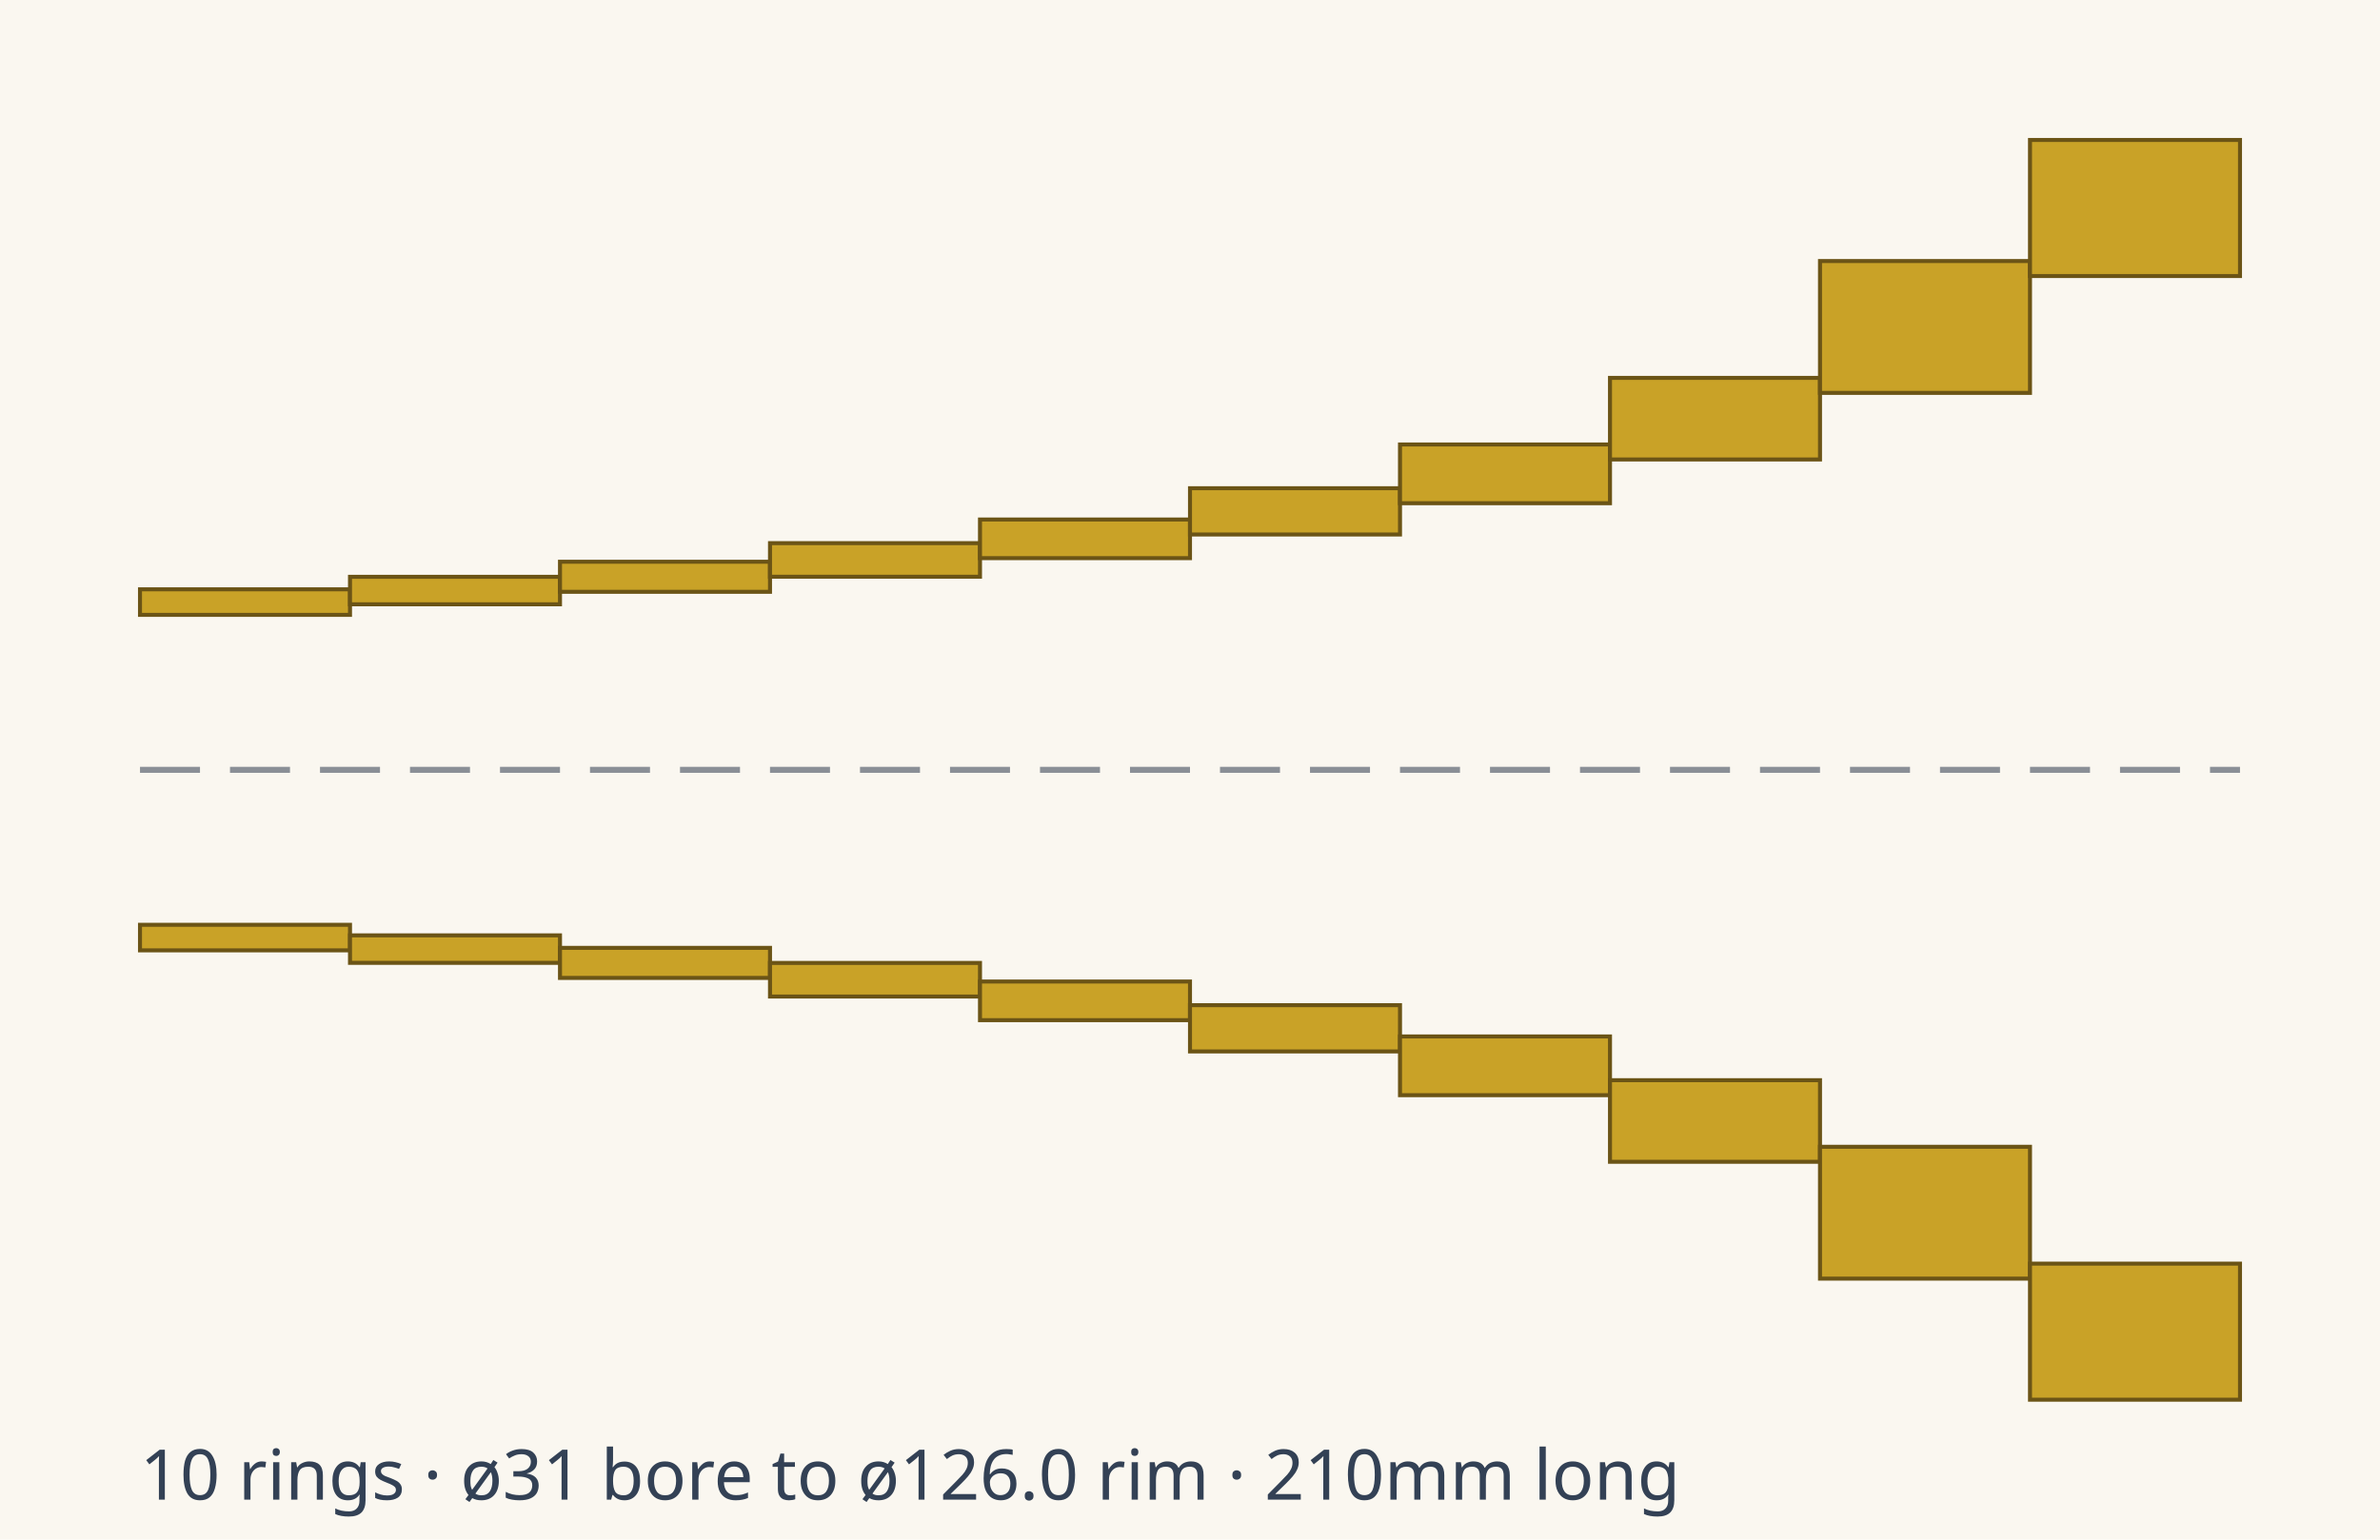
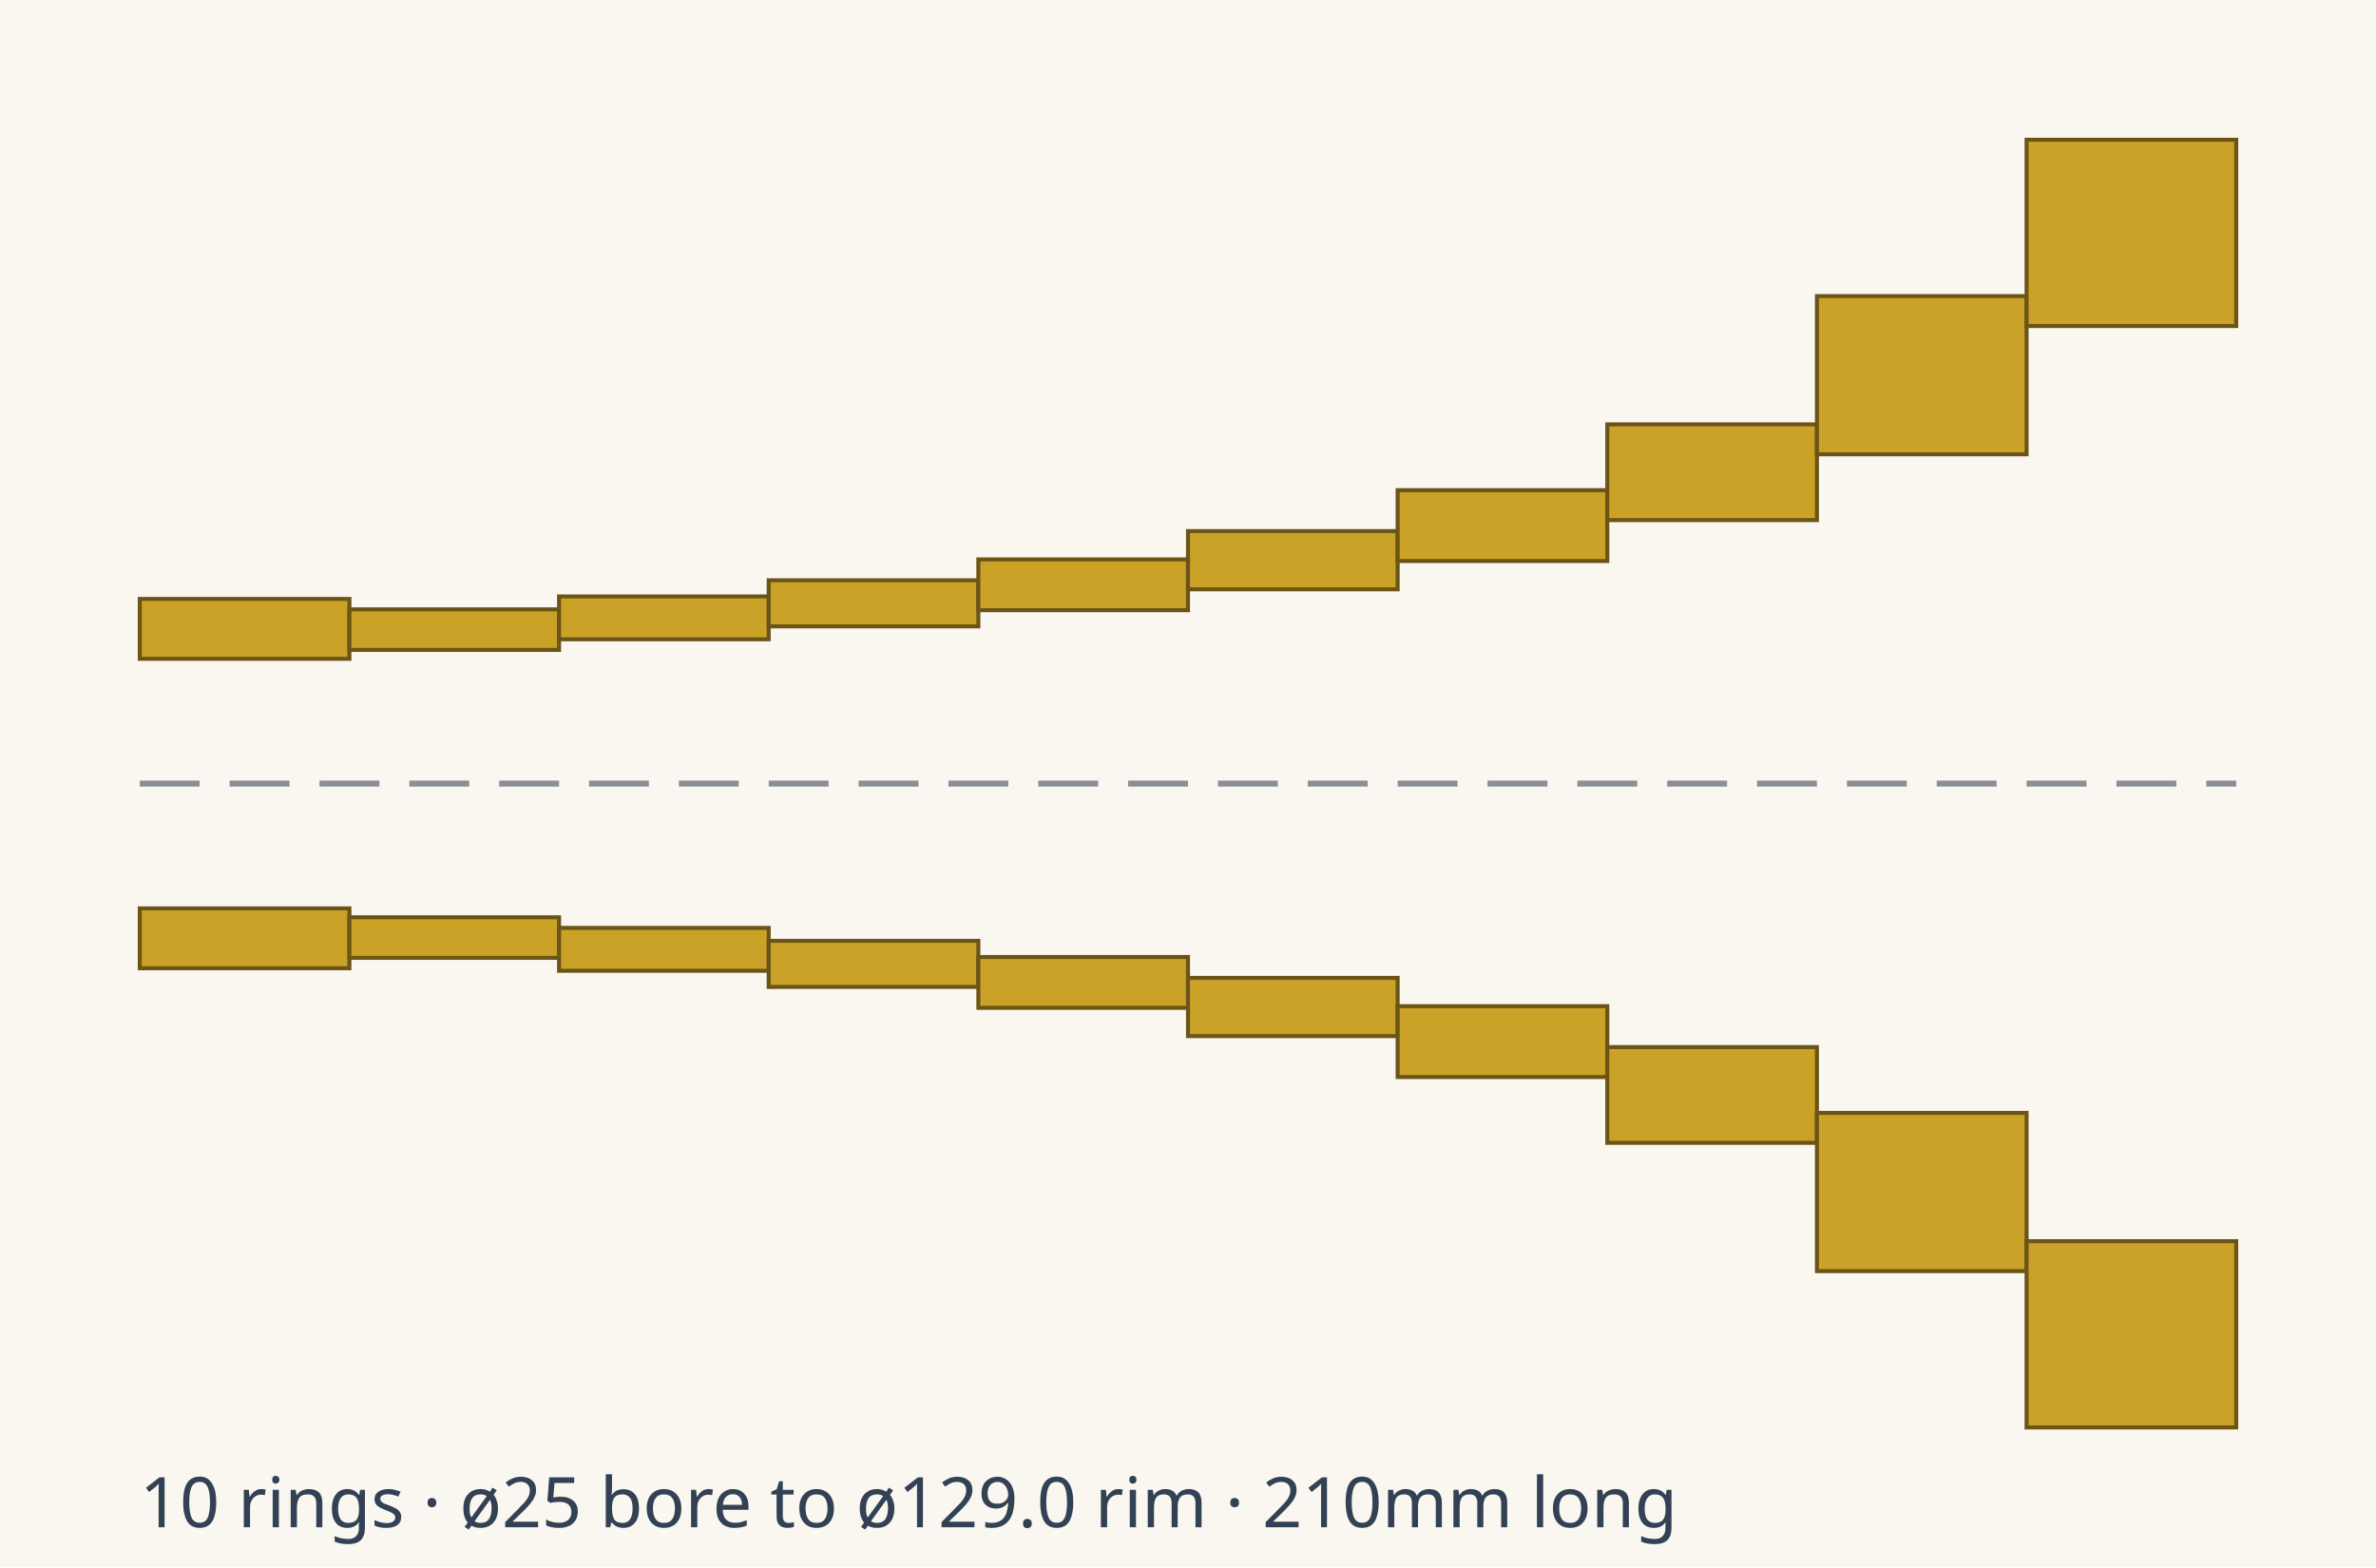
- <svg xmlns="http://www.w3.org/2000/svg" width="238.0mm" height="154.0mm" viewBox="0 0 238.0 154.0" role="img" aria-label="Axial section of a 10-ring bell: the bore climbing one staircase and the outside another, wall between them">
-   <rect width="238.0" height="154.0" fill="#faf7f0" />
-   <rect x="14.000" y="58.944" width="21.000" height="2.556" fill="#c9a227" stroke="#6b5416" stroke-width="0.4" />
-   <rect x="14.000" y="92.500" width="21.000" height="2.556" fill="#c9a227" stroke="#6b5416" stroke-width="0.4" />
-   <rect x="35.000" y="57.693" width="21.000" height="2.750" fill="#c9a227" stroke="#6b5416" stroke-width="0.4" />
-   <rect x="35.000" y="93.556" width="21.000" height="2.750" fill="#c9a227" stroke="#6b5416" stroke-width="0.4" />
-   <rect x="56.000" y="56.186" width="21.000" height="3.007" fill="#c9a227" stroke="#6b5416" stroke-width="0.4" />
-   <rect x="56.000" y="94.807" width="21.000" height="3.007" fill="#c9a227" stroke="#6b5416" stroke-width="0.4" />
-   <rect x="77.000" y="54.326" width="21.000" height="3.360" fill="#c9a227" stroke="#6b5416" stroke-width="0.4" />
-   <rect x="77.000" y="96.314" width="21.000" height="3.360" fill="#c9a227" stroke="#6b5416" stroke-width="0.4" />
-   <rect x="98.000" y="51.962" width="21.000" height="3.865" fill="#c9a227" stroke="#6b5416" stroke-width="0.4" />
-   <rect x="98.000" y="98.174" width="21.000" height="3.865" fill="#c9a227" stroke="#6b5416" stroke-width="0.4" />
-   <rect x="119.000" y="48.833" width="21.000" height="4.628" fill="#c9a227" stroke="#6b5416" stroke-width="0.4" />
-   <rect x="119.000" y="100.538" width="21.000" height="4.628" fill="#c9a227" stroke="#6b5416" stroke-width="0.4" />
-   <rect x="140.000" y="44.457" width="21.000" height="5.876" fill="#c9a227" stroke="#6b5416" stroke-width="0.4" />
-   <rect x="140.000" y="103.667" width="21.000" height="5.876" fill="#c9a227" stroke="#6b5416" stroke-width="0.4" />
-   <rect x="161.000" y="37.797" width="21.000" height="8.160" fill="#c9a227" stroke="#6b5416" stroke-width="0.4" />
-   <rect x="161.000" y="108.043" width="21.000" height="8.160" fill="#c9a227" stroke="#6b5416" stroke-width="0.4" />
-   <rect x="182.000" y="26.110" width="21.000" height="13.187" fill="#c9a227" stroke="#6b5416" stroke-width="0.4" />
-   <rect x="182.000" y="114.703" width="21.000" height="13.187" fill="#c9a227" stroke="#6b5416" stroke-width="0.4" />
-   <rect x="203.000" y="14.000" width="21.000" height="13.610" fill="#c9a227" stroke="#6b5416" stroke-width="0.4" />
-   <rect x="203.000" y="126.390" width="21.000" height="13.610" fill="#c9a227" stroke="#6b5416" stroke-width="0.4" />
-   <line x1="14.0" y1="77.0" x2="224.0" y2="77.0" stroke="#8a8f96" stroke-width="0.6" stroke-dasharray="6 3" />
-   <text x="14.0" y="150.0" font-family="ui-sans-serif,system-ui,sans-serif" font-size="7" fill="#334155">10 rings · ø31 bore to ø126.0 rim · 210mm long</text>
+ <svg xmlns="http://www.w3.org/2000/svg" width="238.0mm" height="157.0mm" viewBox="0 0 238.0 157.0" role="img" aria-label="Axial section of a 10-ring bell: the bore climbing one staircase and the outside another, wall between them">
+   <rect width="238.0" height="157.0" fill="#faf7f0" />
+   <rect x="14.000" y="60.000" width="21.000" height="6.000" fill="#c9a227" stroke="#6b5416" stroke-width="0.4" />
+   <rect x="14.000" y="91.000" width="21.000" height="6.000" fill="#c9a227" stroke="#6b5416" stroke-width="0.4" />
+   <rect x="35.000" y="61.044" width="21.000" height="4.064" fill="#c9a227" stroke="#6b5416" stroke-width="0.4" />
+   <rect x="35.000" y="91.892" width="21.000" height="4.064" fill="#c9a227" stroke="#6b5416" stroke-width="0.4" />
+   <rect x="56.000" y="59.749" width="21.000" height="4.295" fill="#c9a227" stroke="#6b5416" stroke-width="0.4" />
+   <rect x="56.000" y="92.956" width="21.000" height="4.295" fill="#c9a227" stroke="#6b5416" stroke-width="0.4" />
+   <rect x="77.000" y="58.130" width="21.000" height="4.619" fill="#c9a227" stroke="#6b5416" stroke-width="0.4" />
+   <rect x="77.000" y="94.251" width="21.000" height="4.619" fill="#c9a227" stroke="#6b5416" stroke-width="0.4" />
+   <rect x="98.000" y="56.037" width="21.000" height="5.093" fill="#c9a227" stroke="#6b5416" stroke-width="0.4" />
+   <rect x="98.000" y="95.870" width="21.000" height="5.093" fill="#c9a227" stroke="#6b5416" stroke-width="0.4" />
+   <rect x="119.000" y="53.204" width="21.000" height="5.833" fill="#c9a227" stroke="#6b5416" stroke-width="0.4" />
+   <rect x="119.000" y="97.963" width="21.000" height="5.833" fill="#c9a227" stroke="#6b5416" stroke-width="0.4" />
+   <rect x="140.000" y="49.104" width="21.000" height="7.100" fill="#c9a227" stroke="#6b5416" stroke-width="0.4" />
+   <rect x="140.000" y="100.796" width="21.000" height="7.100" fill="#c9a227" stroke="#6b5416" stroke-width="0.4" />
+   <rect x="161.000" y="42.512" width="21.000" height="9.592" fill="#c9a227" stroke="#6b5416" stroke-width="0.4" />
+   <rect x="161.000" y="104.896" width="21.000" height="9.592" fill="#c9a227" stroke="#6b5416" stroke-width="0.4" />
+   <rect x="182.000" y="29.661" width="21.000" height="15.851" fill="#c9a227" stroke="#6b5416" stroke-width="0.4" />
+   <rect x="182.000" y="111.488" width="21.000" height="15.851" fill="#c9a227" stroke="#6b5416" stroke-width="0.4" />
+   <rect x="203.000" y="14.000" width="21.000" height="18.661" fill="#c9a227" stroke="#6b5416" stroke-width="0.4" />
+   <rect x="203.000" y="124.339" width="21.000" height="18.661" fill="#c9a227" stroke="#6b5416" stroke-width="0.4" />
+   <line x1="14.0" y1="78.5" x2="224.0" y2="78.5" stroke="#8a8f96" stroke-width="0.6" stroke-dasharray="6 3" />
+   <text x="14.0" y="153.0" font-family="ui-sans-serif,system-ui,sans-serif" font-size="7" fill="#334155">10 rings · ø25 bore to ø129.0 rim · 210mm long</text>
</svg>
